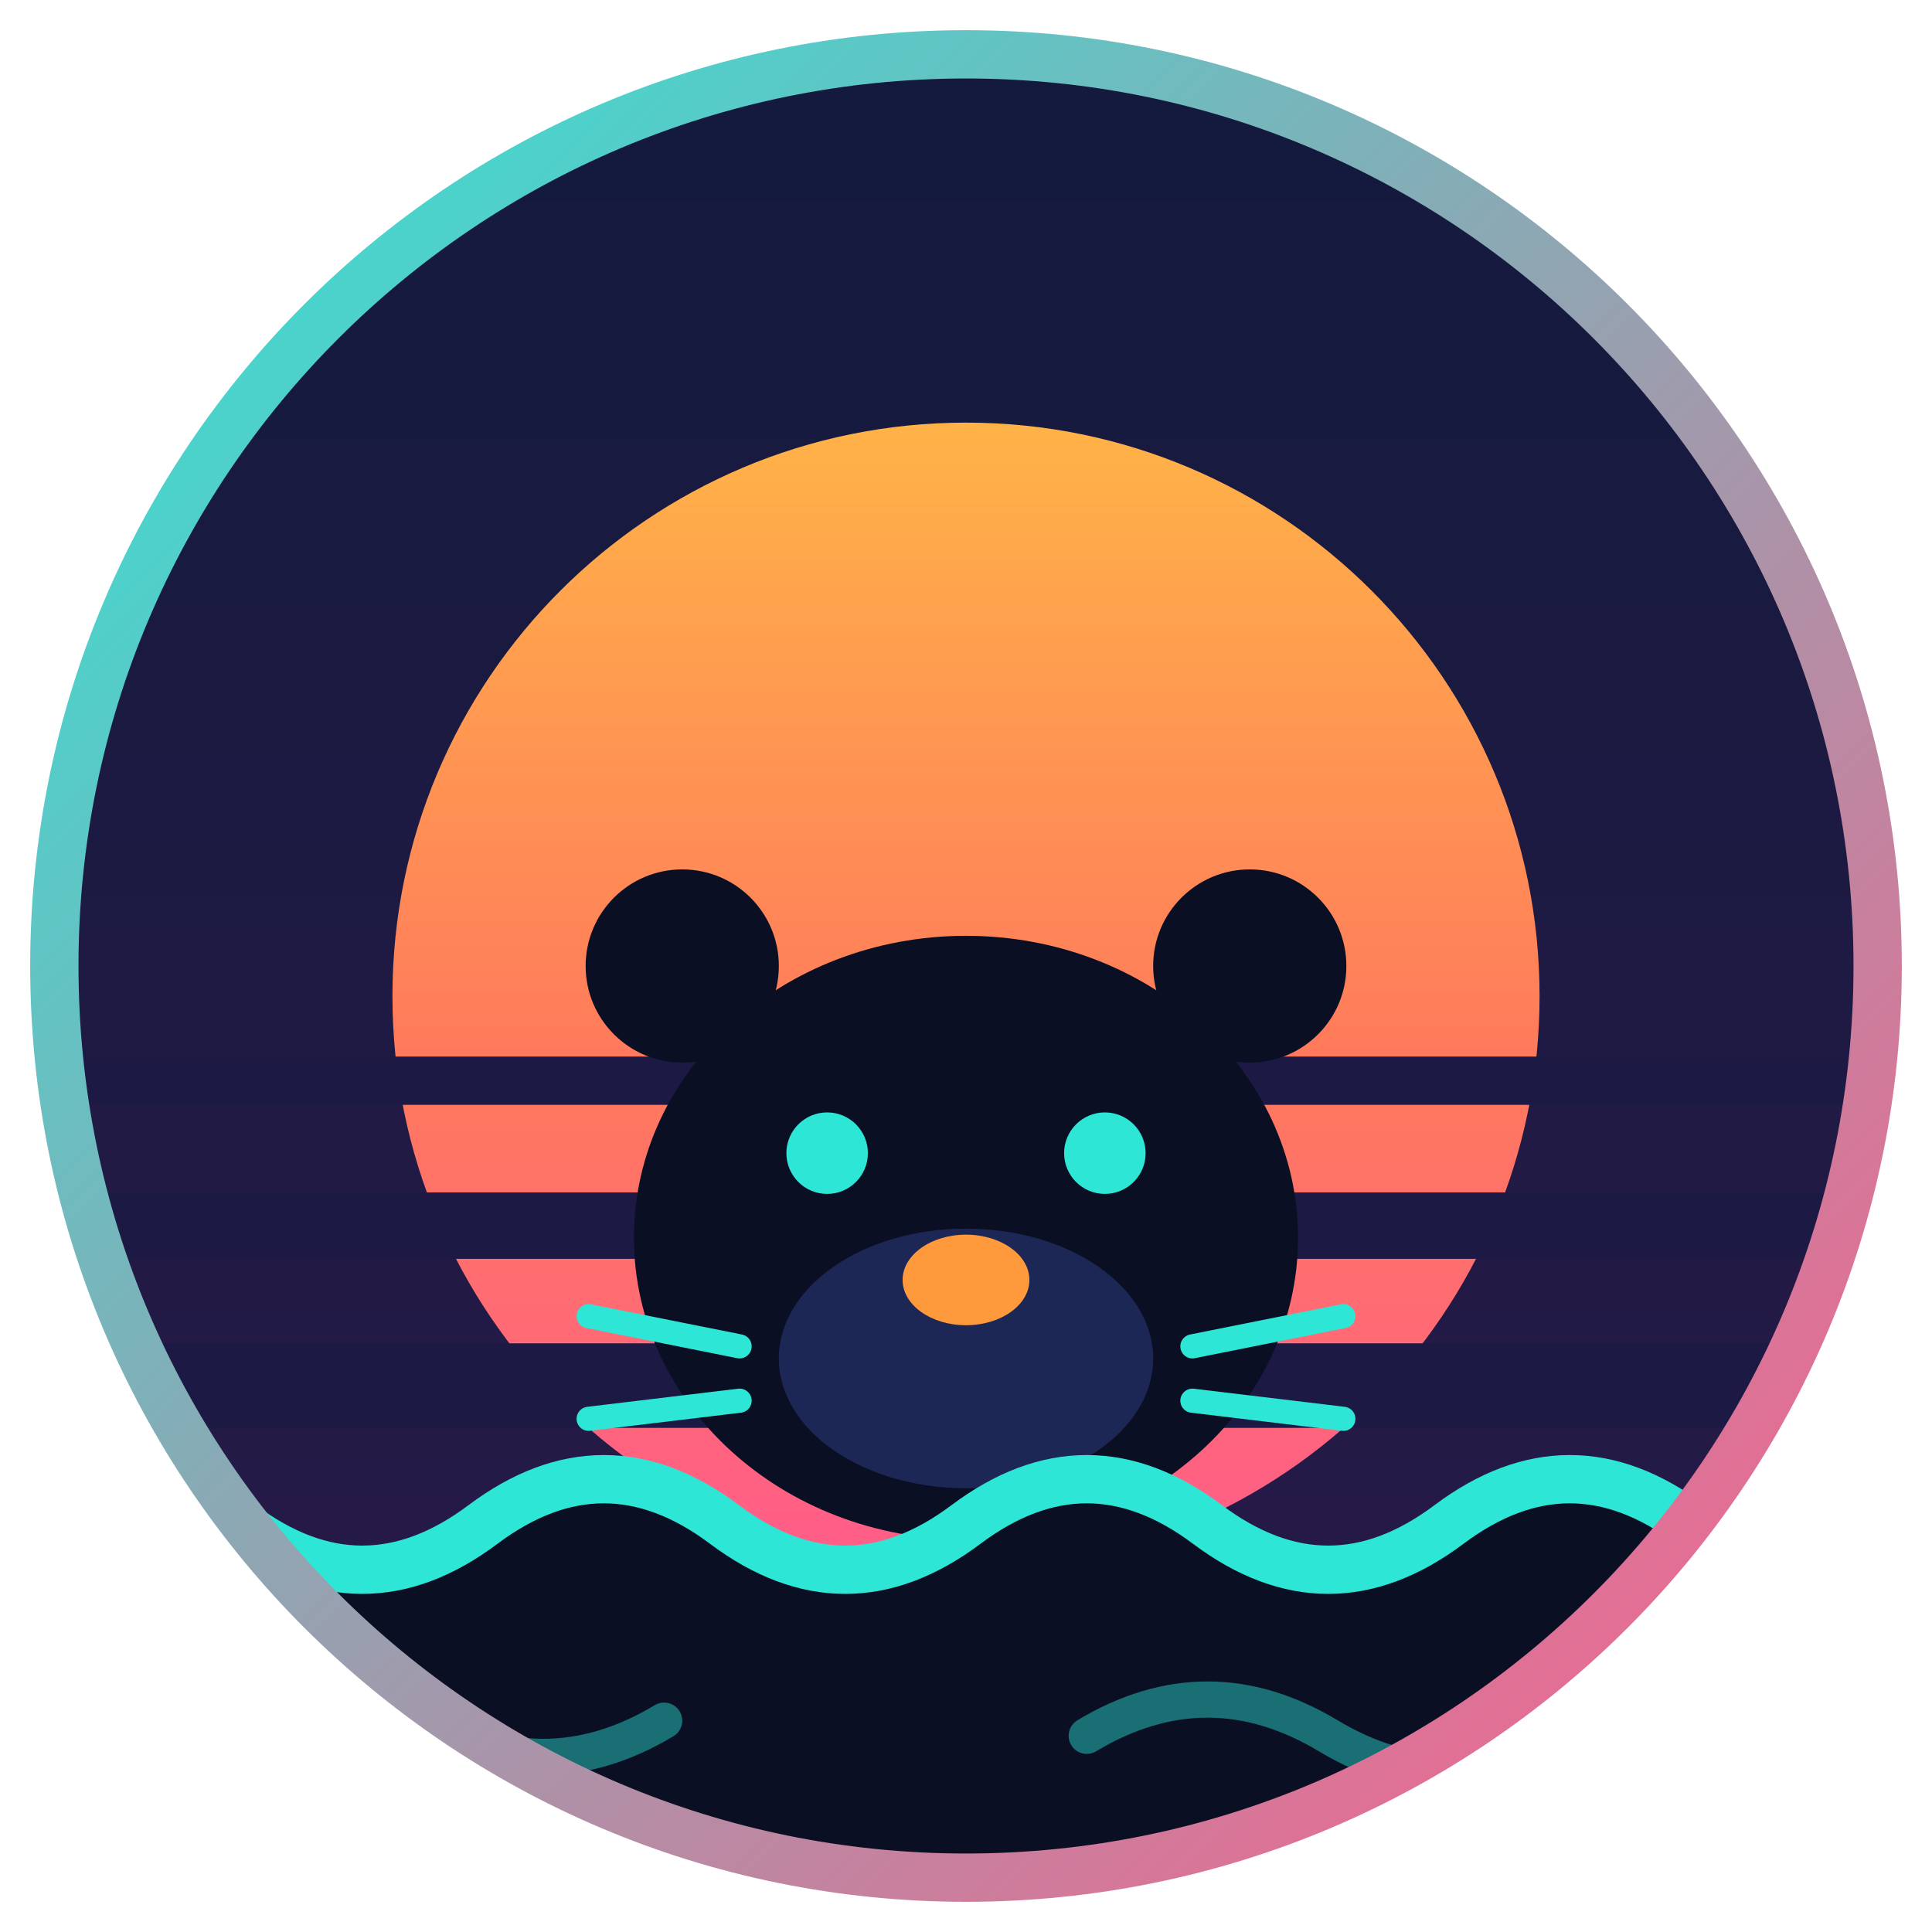
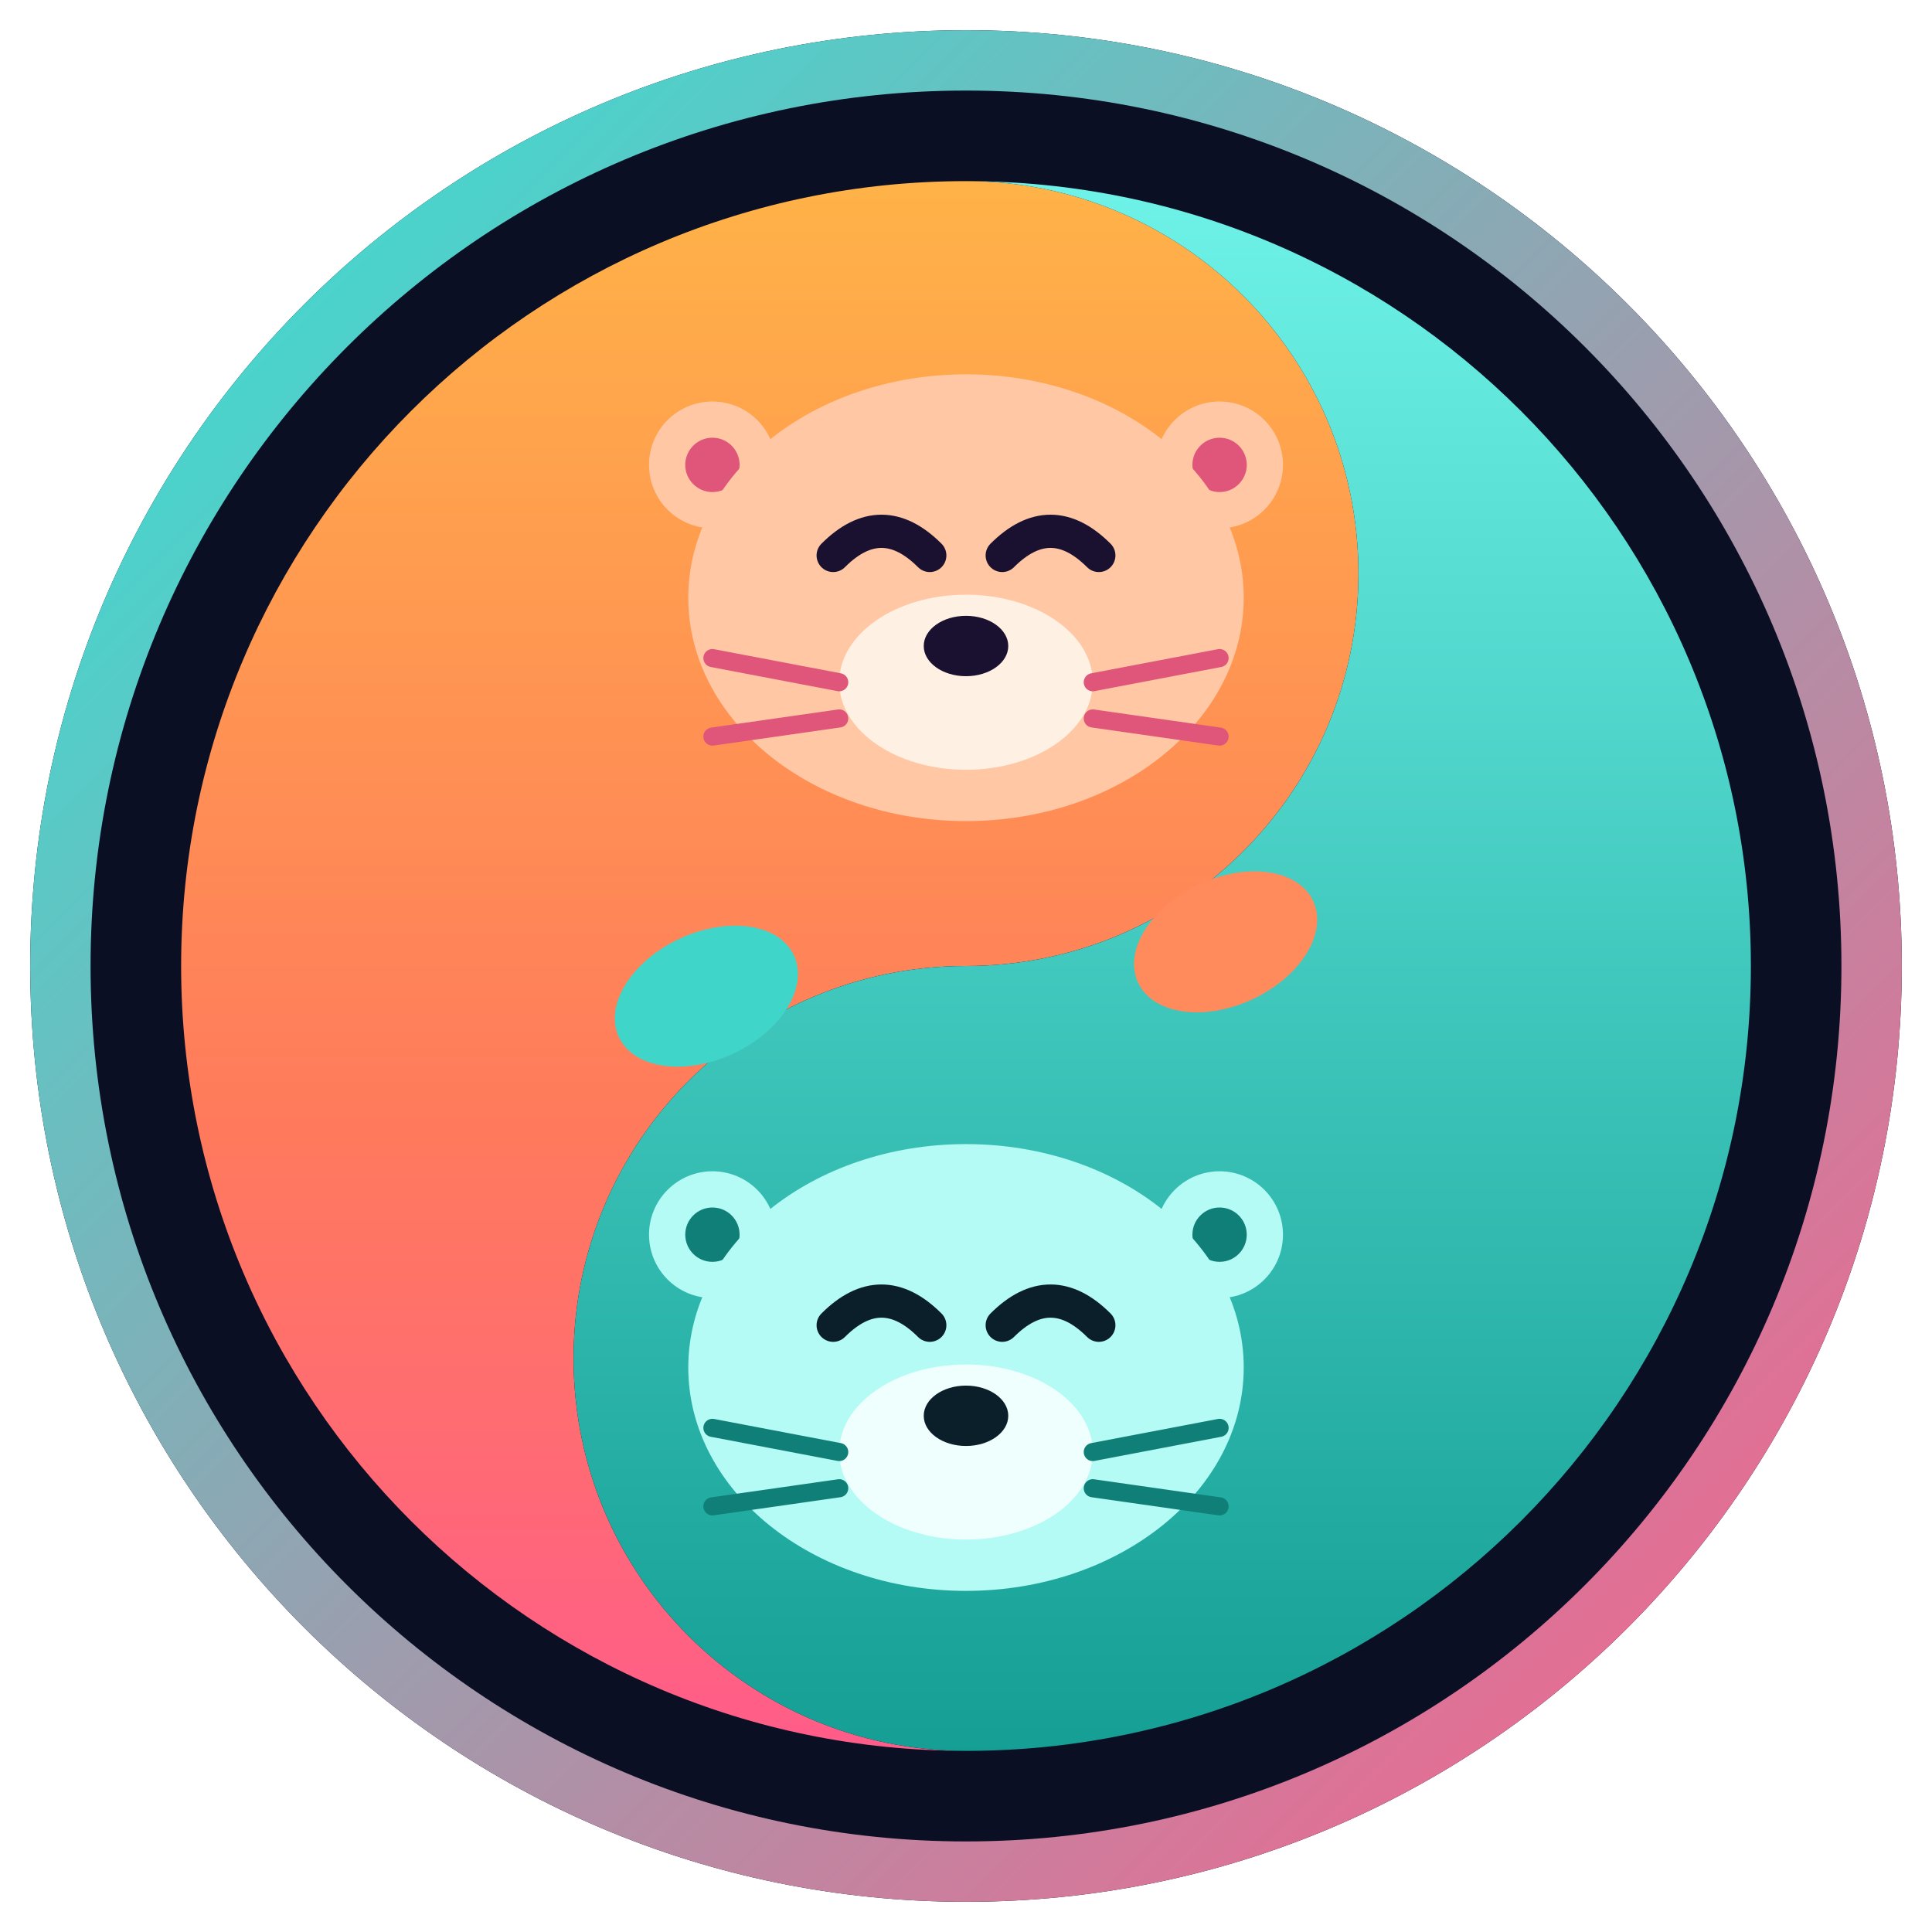
- <svg xmlns="http://www.w3.org/2000/svg" viewBox="0 0 64 64">
+ <svg xmlns="http://www.w3.org/2000/svg" viewBox="0 0 64 64" role="img" aria-label="Finca Ottero: two otters curled together">
  <defs>
-     <linearGradient id="lg-sky" x1="0" y1="0" x2="0" y2="1">
-       <stop offset="0" stop-color="#121a3c" />
-       <stop offset="1" stop-color="#2a1a4a" />
-     </linearGradient>
-     <linearGradient id="lg-sun" x1="0" y1="0" x2="0" y2="1">
-       <stop offset="0" stop-color="#ffb347" />
-       <stop offset="0.55" stop-color="#ff7a5c" />
-       <stop offset="1" stop-color="#ff5c8a" />
-     </linearGradient>
-     <linearGradient id="lg-ring" x1="0" y1="0" x2="1" y2="1">
+     <linearGradient id="fo-ring" x1="0" y1="0" x2="1" y2="1">
      <stop offset="0" stop-color="#2ee6d6" />
      <stop offset="1" stop-color="#ff5c8a" />
    </linearGradient>
-     <clipPath id="cp-disc">
-       <circle cx="32" cy="32" r="30" />
-     </clipPath>
+     <linearGradient id="fo-coral" x1="0" y1="0" x2="0" y2="1">
+       <stop offset="0" stop-color="#ffb347" />
+       <stop offset="0.6" stop-color="#ff7a5c" />
+       <stop offset="1" stop-color="#ff5c8a" />
+     </linearGradient>
+     <linearGradient id="fo-turq" x1="0" y1="0" x2="0" y2="1">
+       <stop offset="0" stop-color="#6ff3e8" />
+       <stop offset="1" stop-color="#149e94" />
+     </linearGradient>
  </defs>
-   <g clip-path="url(#cp-disc)">
-     <rect width="64" height="64" fill="url(#lg-sky)" />
-     <circle cx="32" cy="33" r="19" fill="url(#lg-sun)" />
-     <rect x="0" y="35" width="64" height="1.6" fill="#1c1a44" />
-     <rect x="0" y="39.5" width="64" height="2.2" fill="#1c1a44" />
-     <rect x="0" y="44.5" width="64" height="2.8" fill="#1c1a44" />
-     <circle cx="22.6" cy="32" r="3.2" fill="#0a0f24" />
-     <circle cx="41.4" cy="32" r="3.2" fill="#0a0f24" />
-     <ellipse cx="32" cy="41" rx="11" ry="10" fill="#0a0f24" />
-     <ellipse cx="32" cy="45" rx="6.2" ry="4.3" fill="#1d2756" />
-     <ellipse cx="32" cy="42.4" rx="2.1" ry="1.5" fill="#ff9a3c" />
-     <circle cx="27.4" cy="38.2" r="1.35" fill="#2ee6d6" />
-     <circle cx="36.6" cy="38.2" r="1.35" fill="#2ee6d6" />
-     <path d="M24.5 44.6l-5 -1 M24.5 46.4l-5 .6 M39.5 44.6l5 -1 M39.5 46.4l5 .6" stroke="#2ee6d6" stroke-width="0.8" stroke-linecap="round" fill="none" />
-     <path d="M0 50.5 q4 -3 8 0 t8 0 t8 0 t8 0 t8 0 t8 0 t8 0 t8 0 V64 H0z" fill="#0a0f24" stroke="#2ee6d6" stroke-width="1.6" />
-     <path d="M6 57 q4 -2.4 8 0 t8 0 M36 57.5 q4 -2.4 8 0 t8 0" stroke="#2ee6d6" stroke-opacity="0.45" stroke-width="1.2" fill="none" stroke-linecap="round" />
-   </g>
-   <circle cx="32" cy="32" r="30.2" fill="none" stroke="url(#lg-ring)" stroke-width="1.6" />
+   <circle cx="32" cy="32" r="31" fill="#0a0f24" />
+   <path d="M32 6 A26 26 0 0 0 32 58 A13 13 0 0 1 32 32 A13 13 0 0 0 32 6 Z" fill="url(#fo-coral)" />
+   <path d="M32 6 A26 26 0 0 1 32 58 A13 13 0 0 1 32 32 A13 13 0 0 0 32 6 Z" fill="url(#fo-turq)" />
+   <circle cx="23.6" cy="15.4" r="2.1" fill="#ffc7a3" />
+   <circle cx="23.6" cy="15.4" r="0.9" fill="#e0557a" />
+   <circle cx="40.4" cy="15.4" r="2.1" fill="#ffc7a3" />
+   <circle cx="40.4" cy="15.4" r="0.9" fill="#e0557a" />
+   <ellipse cx="32" cy="19.8" rx="9.2" ry="7.4" fill="#ffc7a3" />
+   <ellipse cx="32" cy="22.6" rx="4.2" ry="2.9" fill="#fff0e4" />
+   <path d="M27.6 18.4 q1.6 -1.6 3.2 0 M33.2 18.4 q1.6 -1.6 3.2 0" stroke="#1a1030" stroke-width="1.1" fill="none" stroke-linecap="round" />
+   <ellipse cx="32" cy="21.4" rx="1.4" ry="1" fill="#1a1030" />
+   <path d="M27.8 22.6 l-4.2 -0.8 M27.8 23.8 l-4.2 0.6 M36.2 22.6 l4.2 -0.8 M36.2 23.8 l4.2 0.6" stroke="#e0557a" stroke-width="0.6" stroke-linecap="round" />
+   <circle cx="23.6" cy="40.9" r="2.1" fill="#b5fbf5" />
+   <circle cx="23.6" cy="40.9" r="0.9" fill="#0f7f77" />
+   <circle cx="40.4" cy="40.9" r="2.1" fill="#b5fbf5" />
+   <circle cx="40.4" cy="40.9" r="0.9" fill="#0f7f77" />
+   <ellipse cx="32" cy="45.3" rx="9.2" ry="7.4" fill="#b5fbf5" />
+   <ellipse cx="32" cy="48.1" rx="4.2" ry="2.9" fill="#effffd" />
+   <path d="M27.6 43.9 q1.6 -1.6 3.2 0 M33.2 43.9 q1.6 -1.6 3.2 0" stroke="#0a1f2a" stroke-width="1.1" fill="none" stroke-linecap="round" />
+   <ellipse cx="32" cy="46.9" rx="1.4" ry="1" fill="#0a1f2a" />
+   <path d="M27.8 48.1 l-4.2 -0.8 M27.8 49.3 l-4.2 0.6 M36.2 48.1 l4.2 -0.8 M36.2 49.3 l4.2 0.6" stroke="#0f7f77" stroke-width="0.6" stroke-linecap="round" />
+   <ellipse cx="40.6" cy="31.2" rx="3.2" ry="2.1" fill="#ff8a5c" transform="rotate(-25 40.6 31.2)" />
+   <ellipse cx="23.4" cy="33" rx="3.2" ry="2.1" fill="#3fd6c9" transform="rotate(-25 23.4 33)" />
+   <circle cx="32" cy="32" r="30" fill="none" stroke="url(#fo-ring)" stroke-width="2" />
</svg>
